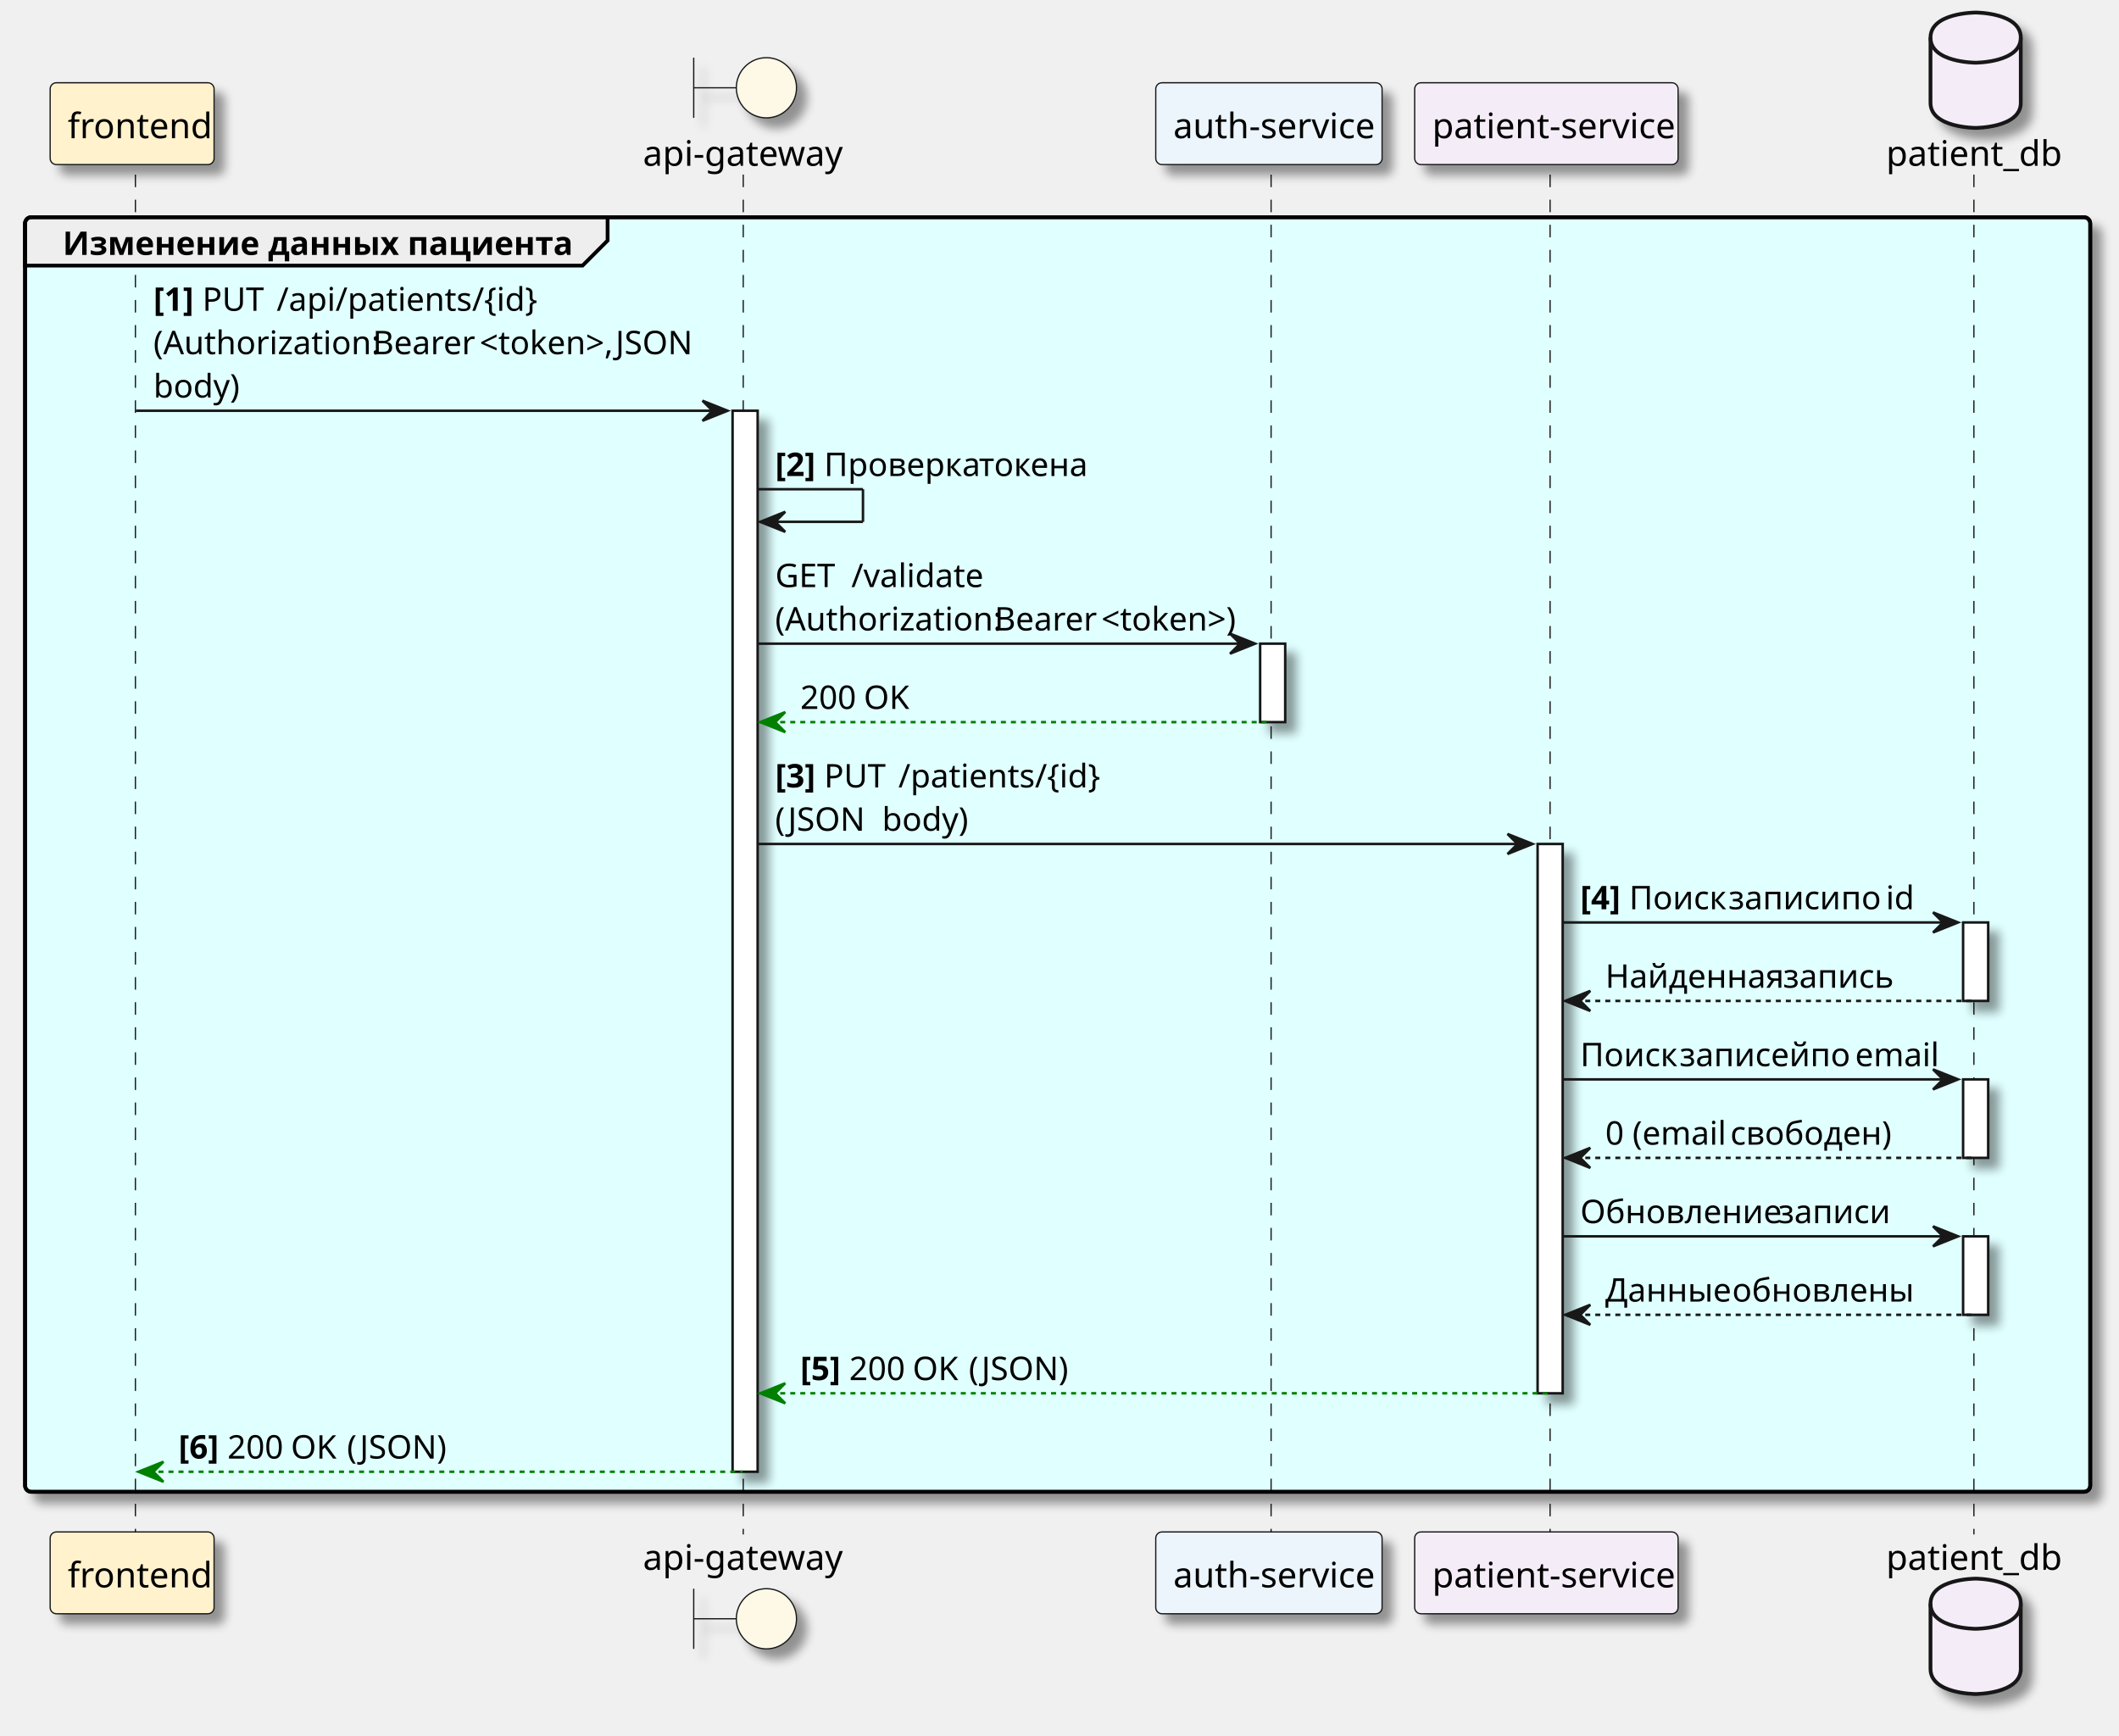
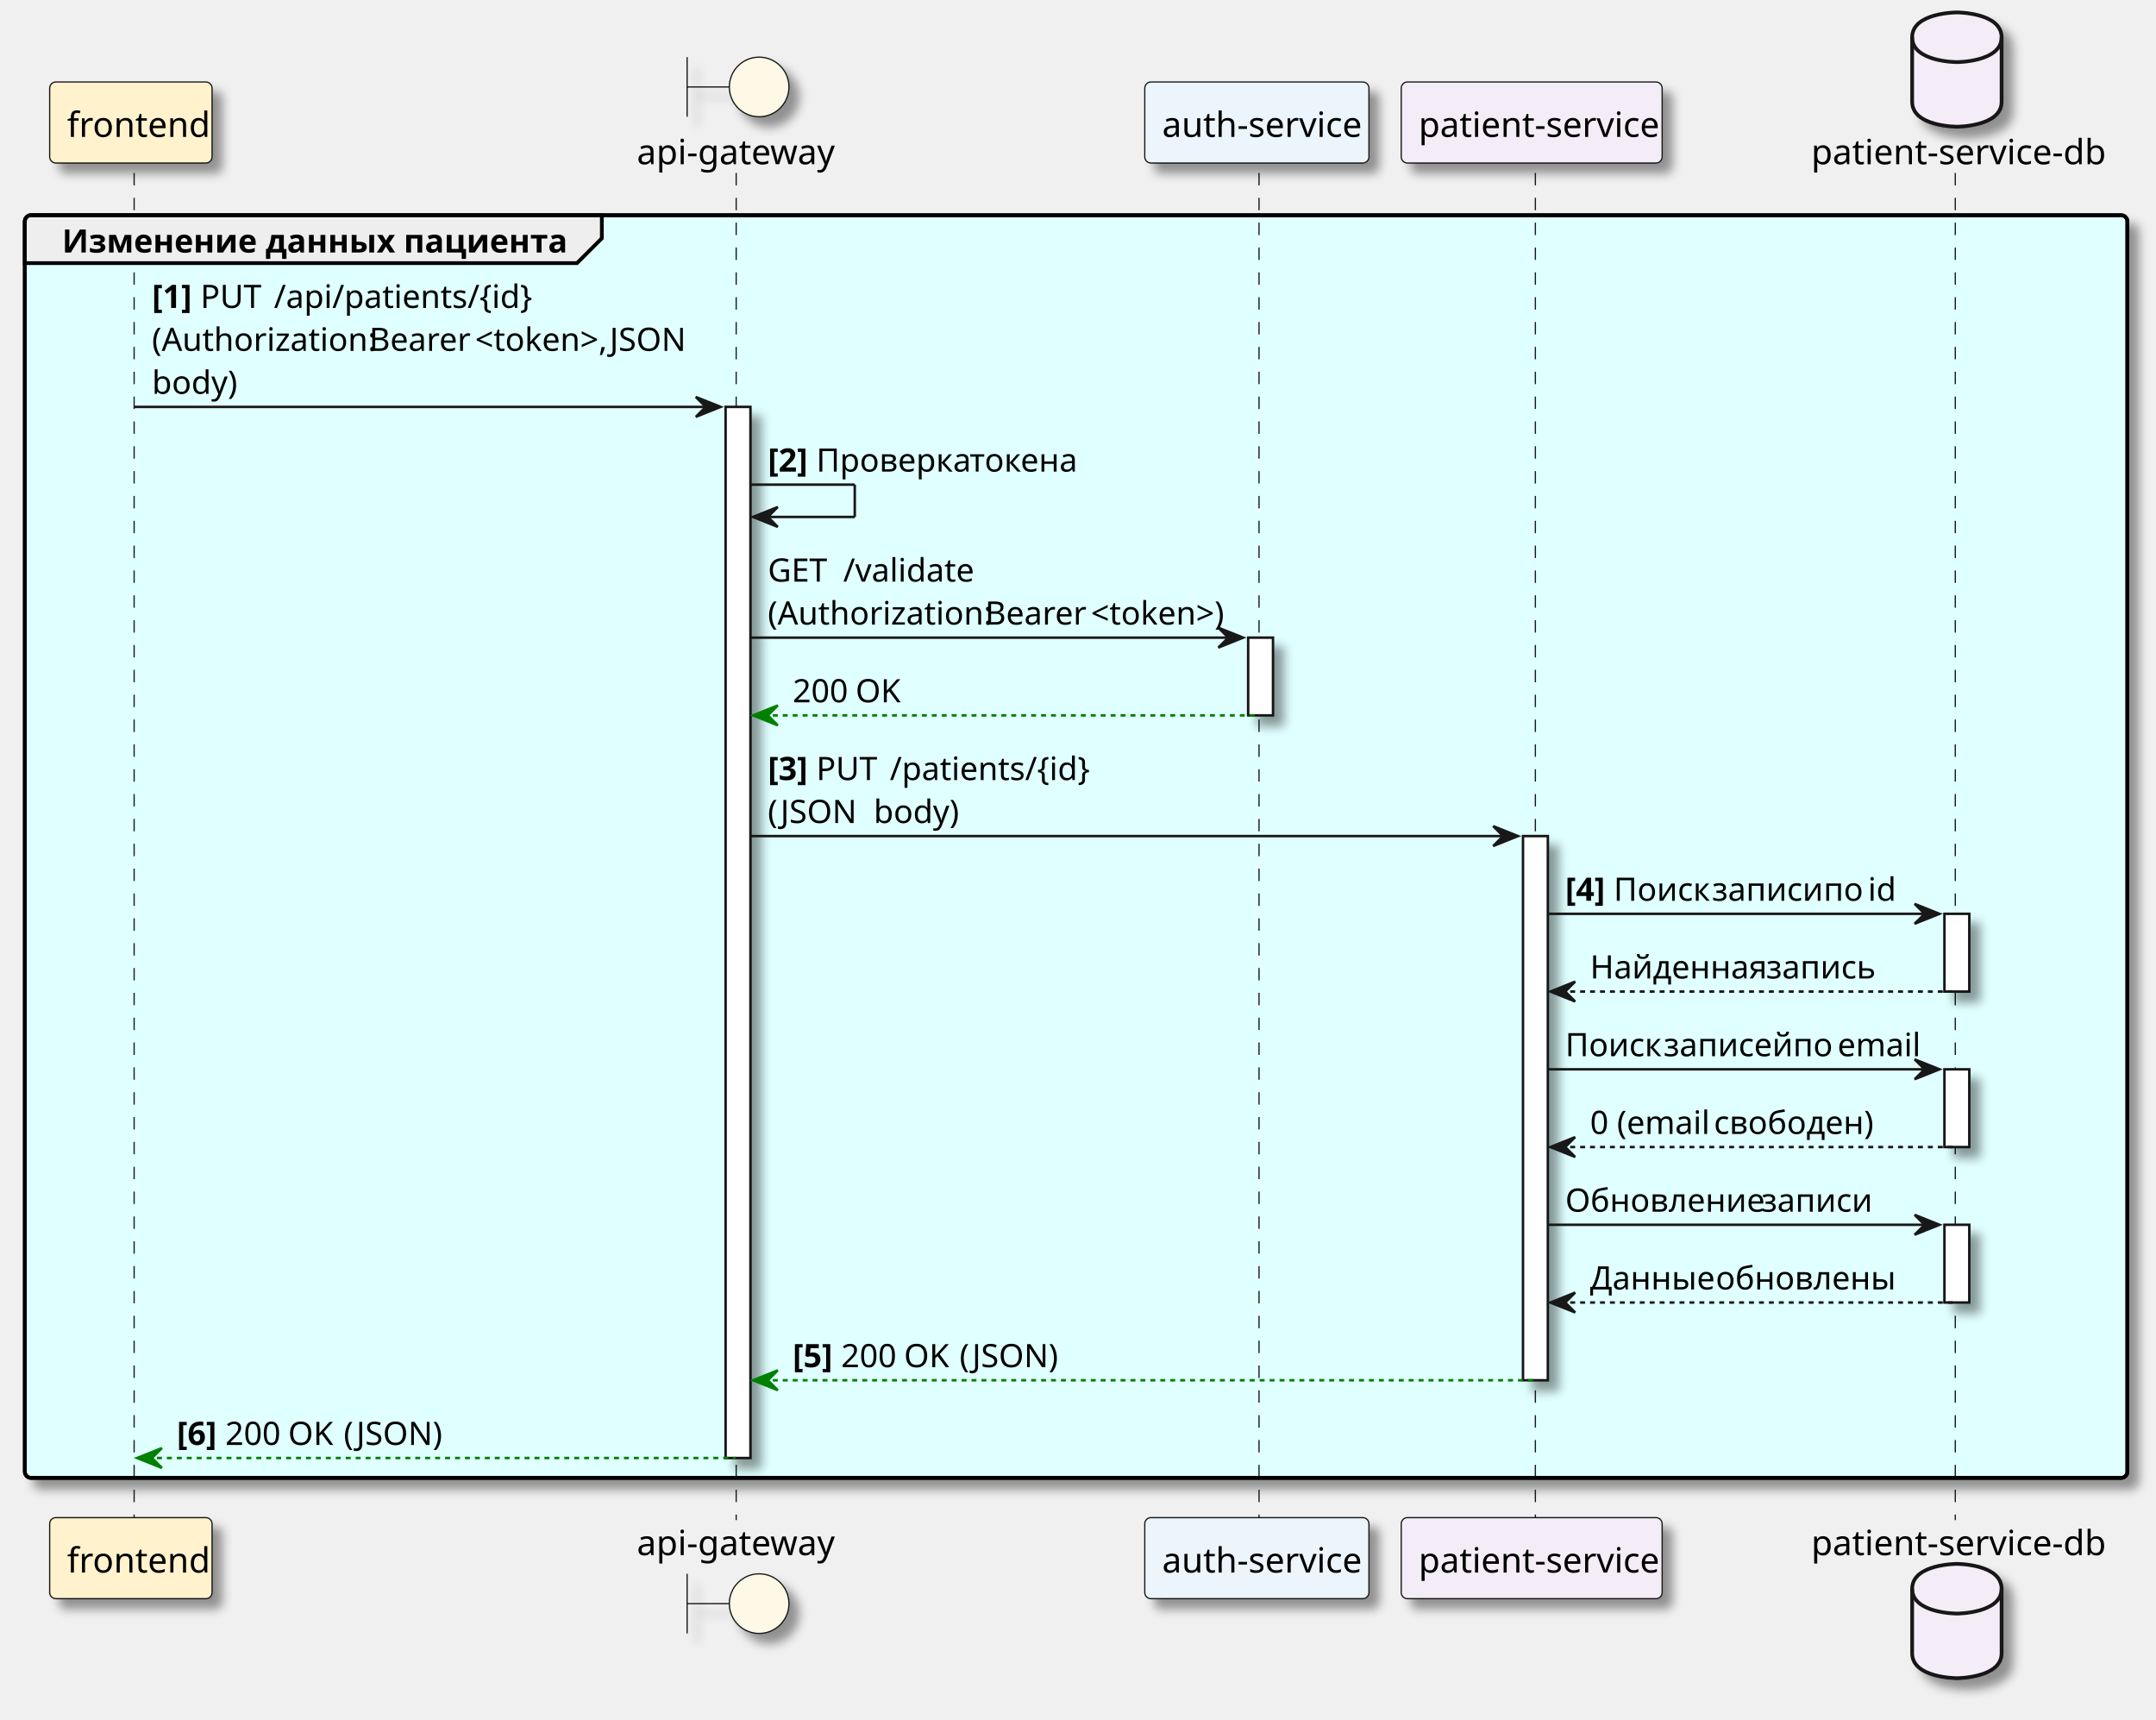
- <svg xmlns="http://www.w3.org/2000/svg" contentStyleType="text/css" height="692px" preserveAspectRatio="none" style="width:845px;height:692px;background:#FFFFFF;" version="1.1" viewBox="0 0 845 692" width="845px" zoomAndPan="magnify">
+ <svg xmlns="http://www.w3.org/2000/svg" contentStyleType="text/css" height="692px" preserveAspectRatio="none" style="width:868px;height:692px;background:#FFFFFF;" version="1.1" viewBox="0 0 868 692" width="868px" zoomAndPan="magnify">
  <defs>
-     <filter height="300%" id="f120y9qdejmjcn" width="300%" x="-1" y="-1">
+     <filter height="300%" id="f17yir75hqi975" width="300%" x="-1" y="-1">
      <feGaussianBlur result="blurOut" stdDeviation="2.0" />
      <feColorMatrix in="blurOut" result="blurOut2" type="matrix" values="0 0 0 0 0 0 0 0 0 0 0 0 0 0 0 0 0 0 .4 0" />
      <feOffset dx="4.0" dy="4.0" in="blurOut2" result="blurOut3" />
      <feBlend in="SourceGraphic" in2="blurOut3" mode="normal" />
    </filter>
  </defs>
  <g>
-     <rect fill="#FFFFFF" filter="url(#f120y9qdejmjcn)" height="423.074" style="stroke:#181818;stroke-width:1.0;" width="10" x="292.129" y="163.785" />
-     <rect fill="#FFFFFF" filter="url(#f120y9qdejmjcn)" height="31.291" style="stroke:#181818;stroke-width:1.0;" width="10" x="502.507" y="256.658" />
-     <rect fill="#FFFFFF" filter="url(#f120y9qdejmjcn)" height="219.037" style="stroke:#181818;stroke-width:1.0;" width="10" x="613.155" y="336.531" />
-     <rect fill="#FFFFFF" filter="url(#f120y9qdejmjcn)" height="31.291" style="stroke:#181818;stroke-width:1.0;" width="10" x="782.832" y="367.822" />
-     <rect fill="#FFFFFF" filter="url(#f120y9qdejmjcn)" height="31.291" style="stroke:#181818;stroke-width:1.0;" width="10" x="782.832" y="430.404" />
-     <rect fill="#FFFFFF" filter="url(#f120y9qdejmjcn)" height="31.291" style="stroke:#181818;stroke-width:1.0;" width="10" x="782.832" y="492.986" />
-     <rect fill="#E0FFFF" filter="url(#f120y9qdejmjcn)" height="508.238" rx="2.5" ry="2.5" style="stroke:#000000;stroke-width:1.5;" width="823.528" x="10" y="86.621" />
+     <rect fill="#FFFFFF" filter="url(#f17yir75hqi975)" height="423.074" style="stroke:#181818;stroke-width:1.0;" width="10" x="292.129" y="163.785" />
+     <rect fill="#FFFFFF" filter="url(#f17yir75hqi975)" height="31.291" style="stroke:#181818;stroke-width:1.0;" width="10" x="502.507" y="256.658" />
+     <rect fill="#FFFFFF" filter="url(#f17yir75hqi975)" height="219.037" style="stroke:#181818;stroke-width:1.0;" width="10" x="613.155" y="336.531" />
+     <rect fill="#FFFFFF" filter="url(#f17yir75hqi975)" height="31.291" style="stroke:#181818;stroke-width:1.0;" width="10" x="782.832" y="367.822" />
+     <rect fill="#FFFFFF" filter="url(#f17yir75hqi975)" height="31.291" style="stroke:#181818;stroke-width:1.0;" width="10" x="782.832" y="430.404" />
+     <rect fill="#FFFFFF" filter="url(#f17yir75hqi975)" height="31.291" style="stroke:#181818;stroke-width:1.0;" width="10" x="782.832" y="492.986" />
+     <rect fill="#E0FFFF" filter="url(#f17yir75hqi975)" height="508.238" rx="2.5" ry="2.5" style="stroke:#000000;stroke-width:1.5;" width="846.47" x="10" y="86.621" />
    <line style="stroke:#181818;stroke-width:0.5;stroke-dasharray:5.0,5.0;" x1="54" x2="54" y1="69.621" y2="611.859" />
    <line style="stroke:#181818;stroke-width:0.5;stroke-dasharray:5.0,5.0;" x1="296.385" x2="296.385" y1="69.621" y2="611.859" />
    <line style="stroke:#181818;stroke-width:0.5;stroke-dasharray:5.0,5.0;" x1="506.88" x2="506.88" y1="69.621" y2="611.859" />
    <line style="stroke:#181818;stroke-width:0.5;stroke-dasharray:5.0,5.0;" x1="618.135" x2="618.135" y1="69.621" y2="611.859" />
-     <line style="stroke:#181818;stroke-width:0.5;stroke-dasharray:5.0,5.0;" x1="787.136" x2="787.136" y1="69.621" y2="611.859" />
-     <rect fill="#FFF2CC" filter="url(#f120y9qdejmjcn)" height="32.621" rx="2.5" ry="2.5" style="stroke:#181818;stroke-width:0.5;" width="65.372" x="20" y="33" />
+     <line style="stroke:#181818;stroke-width:0.5;stroke-dasharray:5.0,5.0;" x1="787.194" x2="787.194" y1="69.621" y2="611.859" />
+     <rect fill="#FFF2CC" filter="url(#f17yir75hqi975)" height="32.621" rx="2.5" ry="2.5" style="stroke:#181818;stroke-width:0.5;" width="65.372" x="20" y="33" />
    <text fill="#000000" font-family="sans-serif" font-size="14" lengthAdjust="spacing" textLength="51.372" x="27" y="55.107">frontend</text>
-     <rect fill="#FFF2CC" filter="url(#f120y9qdejmjcn)" height="32.621" rx="2.5" ry="2.5" style="stroke:#181818;stroke-width:0.5;" width="65.372" x="20" y="610.859" />
+     <rect fill="#FFF2CC" filter="url(#f17yir75hqi975)" height="32.621" rx="2.5" ry="2.5" style="stroke:#181818;stroke-width:0.5;" width="65.372" x="20" y="610.859" />
    <text fill="#000000" font-family="sans-serif" font-size="14" lengthAdjust="spacing" textLength="51.372" x="27" y="632.967">frontend</text>
    <text fill="#000000" font-family="sans-serif" font-size="14" lengthAdjust="spacing" textLength="75.489" x="256.385" y="66.107">api-gateway</text>
-     <path d="M276.629,23 L276.629,47 M276.629,35 L293.629,35 " fill="none" filter="url(#f120y9qdejmjcn)" style="stroke:#181818;stroke-width:0.5;" />
-     <ellipse cx="305.629" cy="35" fill="#FEF9E7" filter="url(#f120y9qdejmjcn)" rx="12" ry="12" style="stroke:#181818;stroke-width:0.5;" />
+     <path d="M276.629,23 L276.629,47 M276.629,35 L293.629,35 " fill="none" filter="url(#f17yir75hqi975)" style="stroke:#181818;stroke-width:0.5;" />
+     <ellipse cx="305.629" cy="35" fill="#FEF9E7" filter="url(#f17yir75hqi975)" rx="12" ry="12" style="stroke:#181818;stroke-width:0.5;" />
    <text fill="#000000" font-family="sans-serif" font-size="14" lengthAdjust="spacing" textLength="75.489" x="256.385" y="625.967">api-gateway</text>
-     <path d="M276.629,633.481 L276.629,657.481 M276.629,645.481 L293.629,645.481 " fill="none" filter="url(#f120y9qdejmjcn)" style="stroke:#181818;stroke-width:0.5;" />
-     <ellipse cx="305.629" cy="645.481" fill="#FEF9E7" filter="url(#f120y9qdejmjcn)" rx="12" ry="12" style="stroke:#181818;stroke-width:0.5;" />
-     <rect fill="#EBF5FB" filter="url(#f120y9qdejmjcn)" height="32.621" rx="2.5" ry="2.5" style="stroke:#181818;stroke-width:0.5;" width="90.255" x="460.88" y="33" />
+     <path d="M276.629,633.481 L276.629,657.481 M276.629,645.481 L293.629,645.481 " fill="none" filter="url(#f17yir75hqi975)" style="stroke:#181818;stroke-width:0.5;" />
+     <ellipse cx="305.629" cy="645.481" fill="#FEF9E7" filter="url(#f17yir75hqi975)" rx="12" ry="12" style="stroke:#181818;stroke-width:0.5;" />
+     <rect fill="#EBF5FB" filter="url(#f17yir75hqi975)" height="32.621" rx="2.5" ry="2.5" style="stroke:#181818;stroke-width:0.5;" width="90.255" x="460.88" y="33" />
    <text fill="#000000" font-family="sans-serif" font-size="14" lengthAdjust="spacing" textLength="76.255" x="467.88" y="55.107">auth-service</text>
-     <rect fill="#EBF5FB" filter="url(#f120y9qdejmjcn)" height="32.621" rx="2.5" ry="2.5" style="stroke:#181818;stroke-width:0.5;" width="90.255" x="460.88" y="610.859" />
+     <rect fill="#EBF5FB" filter="url(#f17yir75hqi975)" height="32.621" rx="2.5" ry="2.5" style="stroke:#181818;stroke-width:0.5;" width="90.255" x="460.88" y="610.859" />
    <text fill="#000000" font-family="sans-serif" font-size="14" lengthAdjust="spacing" textLength="76.255" x="467.88" y="632.967">auth-service</text>
-     <rect fill="#F4ECF7" filter="url(#f120y9qdejmjcn)" height="32.621" rx="2.5" ry="2.5" style="stroke:#181818;stroke-width:0.5;" width="105.041" x="564.135" y="33" />
+     <rect fill="#F4ECF7" filter="url(#f17yir75hqi975)" height="32.621" rx="2.5" ry="2.5" style="stroke:#181818;stroke-width:0.5;" width="105.041" x="564.135" y="33" />
    <text fill="#000000" font-family="sans-serif" font-size="14" lengthAdjust="spacing" textLength="91.041" x="571.135" y="55.107">patient-service</text>
-     <rect fill="#F4ECF7" filter="url(#f120y9qdejmjcn)" height="32.621" rx="2.5" ry="2.5" style="stroke:#181818;stroke-width:0.5;" width="105.041" x="564.135" y="610.859" />
+     <rect fill="#F4ECF7" filter="url(#f17yir75hqi975)" height="32.621" rx="2.5" ry="2.5" style="stroke:#181818;stroke-width:0.5;" width="105.041" x="564.135" y="610.859" />
    <text fill="#000000" font-family="sans-serif" font-size="14" lengthAdjust="spacing" textLength="91.041" x="571.135" y="632.967">patient-service</text>
-     <text fill="#000000" font-family="sans-serif" font-size="14" lengthAdjust="spacing" textLength="65.393" x="752.136" y="66.107">patient_db</text>
-     <path d="M769.832,15 C769.832,5 787.832,5 787.832,5 C787.832,5 805.832,5 805.832,15 L805.832,41 C805.832,51 787.832,51 787.832,51 C787.832,51 769.832,51 769.832,41 L769.832,15 " fill="#F4ECF7" filter="url(#f120y9qdejmjcn)" style="stroke:#181818;stroke-width:1.5;" />
+     <text fill="#000000" font-family="sans-serif" font-size="14" lengthAdjust="spacing" textLength="111.275" x="729.194" y="66.107">patient-service-db</text>
+     <path d="M769.832,15 C769.832,5 787.832,5 787.832,5 C787.832,5 805.832,5 805.832,15 L805.832,41 C805.832,51 787.832,51 787.832,51 C787.832,51 769.832,51 769.832,41 L769.832,15 " fill="#F4ECF7" filter="url(#f17yir75hqi975)" style="stroke:#181818;stroke-width:1.5;" />
    <path d="M769.832,15 C769.832,25 787.832,25 787.832,25 C787.832,25 805.832,25 805.832,15 " fill="none" style="stroke:#181818;stroke-width:1.5;" />
-     <text fill="#000000" font-family="sans-serif" font-size="14" lengthAdjust="spacing" textLength="65.393" x="752.136" y="625.967">patient_db</text>
-     <path d="M769.832,639.481 C769.832,629.481 787.832,629.481 787.832,629.481 C787.832,629.481 805.832,629.481 805.832,639.481 L805.832,665.481 C805.832,675.481 787.832,675.481 787.832,675.481 C787.832,675.481 769.832,675.481 769.832,665.481 L769.832,639.481 " fill="#F4ECF7" filter="url(#f120y9qdejmjcn)" style="stroke:#181818;stroke-width:1.5;" />
+     <text fill="#000000" font-family="sans-serif" font-size="14" lengthAdjust="spacing" textLength="111.275" x="729.194" y="625.967">patient-service-db</text>
+     <path d="M769.832,639.481 C769.832,629.481 787.832,629.481 787.832,629.481 C787.832,629.481 805.832,629.481 805.832,639.481 L805.832,665.481 C805.832,675.481 787.832,675.481 787.832,675.481 C787.832,675.481 769.832,675.481 769.832,665.481 L769.832,639.481 " fill="#F4ECF7" filter="url(#f17yir75hqi975)" style="stroke:#181818;stroke-width:1.5;" />
    <path d="M769.832,639.481 C769.832,649.481 787.832,649.481 787.832,649.481 C787.832,649.481 805.832,649.481 805.832,639.481 " fill="none" style="stroke:#181818;stroke-width:1.5;" />
-     <rect fill="#FFFFFF" filter="url(#f120y9qdejmjcn)" height="423.074" style="stroke:#181818;stroke-width:1.0;" width="10" x="292.129" y="163.785" />
-     <rect fill="#FFFFFF" filter="url(#f120y9qdejmjcn)" height="31.291" style="stroke:#181818;stroke-width:1.0;" width="10" x="502.507" y="256.658" />
-     <rect fill="#FFFFFF" filter="url(#f120y9qdejmjcn)" height="219.037" style="stroke:#181818;stroke-width:1.0;" width="10" x="613.155" y="336.531" />
-     <rect fill="#FFFFFF" filter="url(#f120y9qdejmjcn)" height="31.291" style="stroke:#181818;stroke-width:1.0;" width="10" x="782.832" y="367.822" />
-     <rect fill="#FFFFFF" filter="url(#f120y9qdejmjcn)" height="31.291" style="stroke:#181818;stroke-width:1.0;" width="10" x="782.832" y="430.404" />
-     <rect fill="#FFFFFF" filter="url(#f120y9qdejmjcn)" height="31.291" style="stroke:#181818;stroke-width:1.0;" width="10" x="782.832" y="492.986" />
+     <rect fill="#FFFFFF" filter="url(#f17yir75hqi975)" height="423.074" style="stroke:#181818;stroke-width:1.0;" width="10" x="292.129" y="163.785" />
+     <rect fill="#FFFFFF" filter="url(#f17yir75hqi975)" height="31.291" style="stroke:#181818;stroke-width:1.0;" width="10" x="502.507" y="256.658" />
+     <rect fill="#FFFFFF" filter="url(#f17yir75hqi975)" height="219.037" style="stroke:#181818;stroke-width:1.0;" width="10" x="613.155" y="336.531" />
+     <rect fill="#FFFFFF" filter="url(#f17yir75hqi975)" height="31.291" style="stroke:#181818;stroke-width:1.0;" width="10" x="782.832" y="367.822" />
+     <rect fill="#FFFFFF" filter="url(#f17yir75hqi975)" height="31.291" style="stroke:#181818;stroke-width:1.0;" width="10" x="782.832" y="430.404" />
+     <rect fill="#FFFFFF" filter="url(#f17yir75hqi975)" height="31.291" style="stroke:#181818;stroke-width:1.0;" width="10" x="782.832" y="492.986" />
    <path d="M12.5,86.621 L242.294,86.621 L242.294,95.912 L232.294,105.912 L10,105.912 L10,89.121 A2.5,2.5 0 0 1 12.5,86.621 " fill="#EEEEEE" style="stroke:#000000;stroke-width:1.5;" />
-     <rect fill="none" height="508.238" rx="2.5" ry="2.5" style="stroke:#000000;stroke-width:1.5;" width="823.528" x="10" y="86.621" />
+     <rect fill="none" height="508.238" rx="2.5" ry="2.5" style="stroke:#000000;stroke-width:1.5;" width="846.47" x="10" y="86.621" />
    <text fill="#000000" font-family="sans-serif" font-size="13" font-weight="bold" lengthAdjust="spacing" textLength="187.294" x="25" y="101.649">Изменение данных пациента</text>
    <polygon fill="#181818" points="280.129,159.785,290.129,163.785,280.129,167.785,284.129,163.785" style="stroke:#181818;stroke-width:1.0;" />
    <line style="stroke:#181818;stroke-width:1.0;" x1="54.186" x2="286.129" y1="163.785" y2="163.785" />
    <text fill="#000000" font-family="sans-serif" font-size="13" font-weight="bold" lengthAdjust="spacing" textLength="15.888" x="61.186" y="123.94">[1]</text>
    <text fill="#000000" font-family="sans-serif" font-size="13" lengthAdjust="spacing" textLength="3.612" x="77.074" y="123.94"> </text>
    <text fill="#000000" font-family="sans-serif" font-size="13" lengthAdjust="spacing" textLength="26" x="80.686" y="123.94">PUT</text>
    <text fill="#000000" font-family="sans-serif" font-size="13" lengthAdjust="spacing" textLength="3.612" x="106.686" y="123.94"> </text>
    <text fill="#000000" font-family="sans-serif" font-size="13" lengthAdjust="spacing" textLength="92.517" x="110.298" y="123.94">/api/patients/{id}</text>
    <text fill="#000000" font-family="sans-serif" font-size="13" lengthAdjust="spacing" textLength="83.821" x="61.186" y="141.231">(Authorization:</text>
    <text fill="#000000" font-family="sans-serif" font-size="13" lengthAdjust="spacing" textLength="3.612" x="145.007" y="141.231"> </text>
    <text fill="#000000" font-family="sans-serif" font-size="13" lengthAdjust="spacing" textLength="39.019" x="148.619" y="141.231">Bearer</text>
    <text fill="#000000" font-family="sans-serif" font-size="13" lengthAdjust="spacing" textLength="3.612" x="187.638" y="141.231"> </text>
    <text fill="#000000" font-family="sans-serif" font-size="13" lengthAdjust="spacing" textLength="50.597" x="191.25" y="141.231">&lt;token&gt;,</text>
    <text fill="#000000" font-family="sans-serif" font-size="13" lengthAdjust="spacing" textLength="3.612" x="241.847" y="141.231"> </text>
    <text fill="#000000" font-family="sans-serif" font-size="13" lengthAdjust="spacing" textLength="34.671" x="245.458" y="141.231">JSON</text>
    <text fill="#000000" font-family="sans-serif" font-size="13" lengthAdjust="spacing" textLength="32.519" x="61.186" y="158.523">body)</text>
    <line style="stroke:#181818;stroke-width:1.0;" x1="302.129" x2="344.129" y1="195.076" y2="195.076" />
    <line style="stroke:#181818;stroke-width:1.0;" x1="344.129" x2="344.129" y1="195.076" y2="208.076" />
    <line style="stroke:#181818;stroke-width:1.0;" x1="303.129" x2="344.129" y1="208.076" y2="208.076" />
    <polygon fill="#181818" points="313.129,204.076,303.129,208.076,313.129,212.076,309.129,208.076" style="stroke:#181818;stroke-width:1.0;" />
    <text fill="#000000" font-family="sans-serif" font-size="13" font-weight="bold" lengthAdjust="spacing" textLength="15.888" x="309.129" y="189.814">[2]</text>
    <text fill="#000000" font-family="sans-serif" font-size="13" lengthAdjust="spacing" textLength="3.612" x="325.018" y="189.814"> </text>
    <text fill="#000000" font-family="sans-serif" font-size="13" lengthAdjust="spacing" textLength="58.087" x="328.629" y="189.814">Проверка</text>
    <text fill="#000000" font-family="sans-serif" font-size="13" lengthAdjust="spacing" textLength="3.612" x="386.717" y="189.814"> </text>
    <text fill="#000000" font-family="sans-serif" font-size="13" lengthAdjust="spacing" textLength="40.511" x="390.329" y="189.814">токена</text>
    <polygon fill="#181818" points="490.507,252.658,500.507,256.658,490.507,260.658,494.507,256.658" style="stroke:#181818;stroke-width:1.0;" />
    <line style="stroke:#181818;stroke-width:1.0;" x1="302.129" x2="496.507" y1="256.658" y2="256.658" />
    <text fill="#000000" font-family="sans-serif" font-size="13" lengthAdjust="spacing" textLength="26.724" x="309.129" y="234.105">GET</text>
    <text fill="#000000" font-family="sans-serif" font-size="13" lengthAdjust="spacing" textLength="3.612" x="335.853" y="234.105"> </text>
    <text fill="#000000" font-family="sans-serif" font-size="13" lengthAdjust="spacing" textLength="48.42" x="339.465" y="234.105">/validate</text>
    <text fill="#000000" font-family="sans-serif" font-size="13" lengthAdjust="spacing" textLength="83.821" x="309.129" y="251.395">(Authorization:</text>
    <text fill="#000000" font-family="sans-serif" font-size="13" lengthAdjust="spacing" textLength="3.612" x="392.95" y="251.395"> </text>
    <text fill="#000000" font-family="sans-serif" font-size="13" lengthAdjust="spacing" textLength="39.019" x="396.562" y="251.395">Bearer</text>
    <text fill="#000000" font-family="sans-serif" font-size="13" lengthAdjust="spacing" textLength="3.612" x="435.581" y="251.395"> </text>
    <text fill="#000000" font-family="sans-serif" font-size="13" lengthAdjust="spacing" textLength="51.315" x="439.193" y="251.395">&lt;token&gt;)</text>
    <polygon fill="#008000" points="313.129,283.949,303.129,287.949,313.129,291.949,309.129,287.949" style="stroke:#008000;stroke-width:1.0;" />
    <line style="stroke:#008000;stroke-width:1.0;stroke-dasharray:2.0,2.0;" x1="307.129" x2="506.507" y1="287.949" y2="287.949" />
    <text fill="#000000" font-family="sans-serif" font-size="13" lengthAdjust="spacing" textLength="21.69" x="319.129" y="282.687">200</text>
    <text fill="#000000" font-family="sans-serif" font-size="13" lengthAdjust="spacing" textLength="3.612" x="340.819" y="282.687"> </text>
    <text fill="#000000" font-family="sans-serif" font-size="13" lengthAdjust="spacing" textLength="18.783" x="344.431" y="282.687">OK</text>
    <polygon fill="#181818" points="601.155,332.531,611.155,336.531,601.155,340.531,605.155,336.531" style="stroke:#181818;stroke-width:1.0;" />
    <line style="stroke:#181818;stroke-width:1.0;" x1="302.129" x2="607.155" y1="336.531" y2="336.531" />
    <text fill="#000000" font-family="sans-serif" font-size="13" font-weight="bold" lengthAdjust="spacing" textLength="15.888" x="309.129" y="313.978">[3]</text>
    <text fill="#000000" font-family="sans-serif" font-size="13" lengthAdjust="spacing" textLength="3.612" x="325.018" y="313.978"> </text>
    <text fill="#000000" font-family="sans-serif" font-size="13" lengthAdjust="spacing" textLength="26" x="328.629" y="313.978">PUT</text>
    <text fill="#000000" font-family="sans-serif" font-size="13" lengthAdjust="spacing" textLength="3.612" x="354.629" y="313.978"> </text>
    <text fill="#000000" font-family="sans-serif" font-size="13" lengthAdjust="spacing" textLength="71.557" x="358.241" y="313.978">/patients/{id}</text>
    <text fill="#000000" font-family="sans-serif" font-size="13" lengthAdjust="spacing" textLength="39" x="309.129" y="331.269">(JSON</text>
    <text fill="#000000" font-family="sans-serif" font-size="13" lengthAdjust="spacing" textLength="3.612" x="348.129" y="331.269"> </text>
    <text fill="#000000" font-family="sans-serif" font-size="13" lengthAdjust="spacing" textLength="32.519" x="351.741" y="331.269">body)</text>
    <polygon fill="#181818" points="770.832,363.822,780.832,367.822,770.832,371.822,774.832,367.822" style="stroke:#181818;stroke-width:1.0;" />
    <line style="stroke:#181818;stroke-width:1.0;" x1="623.155" x2="776.832" y1="367.822" y2="367.822" />
    <text fill="#000000" font-family="sans-serif" font-size="13" font-weight="bold" lengthAdjust="spacing" textLength="15.888" x="630.155" y="362.56">[4]</text>
    <text fill="#000000" font-family="sans-serif" font-size="13" lengthAdjust="spacing" textLength="3.612" x="646.043" y="362.56"> </text>
    <text fill="#000000" font-family="sans-serif" font-size="13" lengthAdjust="spacing" textLength="36.023" x="649.655" y="362.56">Поиск</text>
    <text fill="#000000" font-family="sans-serif" font-size="13" lengthAdjust="spacing" textLength="3.612" x="685.678" y="362.56"> </text>
    <text fill="#000000" font-family="sans-serif" font-size="13" lengthAdjust="spacing" textLength="41.253" x="689.29" y="362.56">записи</text>
    <text fill="#000000" font-family="sans-serif" font-size="13" lengthAdjust="spacing" textLength="3.612" x="730.543" y="362.56"> </text>
    <text fill="#000000" font-family="sans-serif" font-size="13" lengthAdjust="spacing" textLength="14.27" x="734.155" y="362.56">по</text>
    <text fill="#000000" font-family="sans-serif" font-size="13" lengthAdjust="spacing" textLength="3.612" x="748.425" y="362.56"> </text>
    <text fill="#000000" font-family="sans-serif" font-size="13" lengthAdjust="spacing" textLength="10.118" x="752.037" y="362.56">id</text>
    <polygon fill="#181818" points="634.155,395.113,624.155,399.113,634.155,403.113,630.155,399.113" style="stroke:#181818;stroke-width:1.0;" />
    <line style="stroke:#181818;stroke-width:1.0;stroke-dasharray:2.0,2.0;" x1="628.155" x2="786.832" y1="399.113" y2="399.113" />
    <text fill="#000000" font-family="sans-serif" font-size="13" lengthAdjust="spacing" textLength="67.323" x="640.155" y="393.851">Найденная</text>
    <text fill="#000000" font-family="sans-serif" font-size="13" lengthAdjust="spacing" textLength="3.612" x="707.479" y="393.851"> </text>
    <text fill="#000000" font-family="sans-serif" font-size="13" lengthAdjust="spacing" textLength="40.765" x="711.09" y="393.851">запись</text>
    <polygon fill="#181818" points="770.832,426.404,780.832,430.404,770.832,434.404,774.832,430.404" style="stroke:#181818;stroke-width:1.0;" />
    <line style="stroke:#181818;stroke-width:1.0;" x1="623.155" x2="776.832" y1="430.404" y2="430.404" />
    <text fill="#000000" font-family="sans-serif" font-size="13" lengthAdjust="spacing" textLength="36.023" x="630.155" y="425.142">Поиск</text>
    <text fill="#000000" font-family="sans-serif" font-size="13" lengthAdjust="spacing" textLength="3.612" x="666.178" y="425.142"> </text>
    <text fill="#000000" font-family="sans-serif" font-size="13" lengthAdjust="spacing" textLength="48.483" x="669.79" y="425.142">записей</text>
    <text fill="#000000" font-family="sans-serif" font-size="13" lengthAdjust="spacing" textLength="3.612" x="718.273" y="425.142"> </text>
    <text fill="#000000" font-family="sans-serif" font-size="13" lengthAdjust="spacing" textLength="14.27" x="721.885" y="425.142">по</text>
    <text fill="#000000" font-family="sans-serif" font-size="13" lengthAdjust="spacing" textLength="3.612" x="736.155" y="425.142"> </text>
    <text fill="#000000" font-family="sans-serif" font-size="13" lengthAdjust="spacing" textLength="31.065" x="739.767" y="425.142">email</text>
    <polygon fill="#181818" points="634.155,457.695,624.155,461.695,634.155,465.695,630.155,461.695" style="stroke:#181818;stroke-width:1.0;" />
    <line style="stroke:#181818;stroke-width:1.0;stroke-dasharray:2.0,2.0;" x1="628.155" x2="786.832" y1="461.695" y2="461.695" />
    <text fill="#000000" font-family="sans-serif" font-size="13" lengthAdjust="spacing" textLength="7.23" x="640.155" y="456.433">0</text>
    <text fill="#000000" font-family="sans-serif" font-size="13" lengthAdjust="spacing" textLength="3.612" x="647.385" y="456.433"> </text>
    <text fill="#000000" font-family="sans-serif" font-size="13" lengthAdjust="spacing" textLength="35.395" x="650.997" y="456.433">(email</text>
    <text fill="#000000" font-family="sans-serif" font-size="13" lengthAdjust="spacing" textLength="3.612" x="686.392" y="456.433"> </text>
    <text fill="#000000" font-family="sans-serif" font-size="13" lengthAdjust="spacing" textLength="61.636" x="690.003" y="456.433">свободен)</text>
    <polygon fill="#181818" points="770.832,488.986,780.832,492.986,770.832,496.986,774.832,492.986" style="stroke:#181818;stroke-width:1.0;" />
    <line style="stroke:#181818;stroke-width:1.0;" x1="623.155" x2="776.832" y1="492.986" y2="492.986" />
    <text fill="#000000" font-family="sans-serif" font-size="13" lengthAdjust="spacing" textLength="75.359" x="630.155" y="487.724">Обновление</text>
    <text fill="#000000" font-family="sans-serif" font-size="13" lengthAdjust="spacing" textLength="3.612" x="705.515" y="487.724"> </text>
    <text fill="#000000" font-family="sans-serif" font-size="13" lengthAdjust="spacing" textLength="41.253" x="709.126" y="487.724">записи</text>
    <polygon fill="#181818" points="634.155,520.277,624.155,524.277,634.155,528.277,630.155,524.277" style="stroke:#181818;stroke-width:1.0;" />
    <line style="stroke:#181818;stroke-width:1.0;stroke-dasharray:2.0,2.0;" x1="628.155" x2="786.832" y1="524.277" y2="524.277" />
    <text fill="#000000" font-family="sans-serif" font-size="13" lengthAdjust="spacing" textLength="46.966" x="640.155" y="519.015">Данные</text>
    <text fill="#000000" font-family="sans-serif" font-size="13" lengthAdjust="spacing" textLength="3.612" x="687.122" y="519.015"> </text>
    <text fill="#000000" font-family="sans-serif" font-size="13" lengthAdjust="spacing" textLength="67.33" x="690.733" y="519.015">обновлены</text>
    <polygon fill="#008000" points="313.129,551.568,303.129,555.568,313.129,559.568,309.129,555.568" style="stroke:#008000;stroke-width:1.0;" />
    <line style="stroke:#008000;stroke-width:1.0;stroke-dasharray:2.0,2.0;" x1="307.129" x2="617.155" y1="555.568" y2="555.568" />
    <text fill="#000000" font-family="sans-serif" font-size="13" font-weight="bold" lengthAdjust="spacing" textLength="15.888" x="319.129" y="550.306">[5]</text>
    <text fill="#000000" font-family="sans-serif" font-size="13" lengthAdjust="spacing" textLength="3.612" x="335.018" y="550.306"> </text>
    <text fill="#000000" font-family="sans-serif" font-size="13" lengthAdjust="spacing" textLength="21.69" x="338.629" y="550.306">200</text>
    <text fill="#000000" font-family="sans-serif" font-size="13" lengthAdjust="spacing" textLength="3.612" x="360.319" y="550.306"> </text>
    <text fill="#000000" font-family="sans-serif" font-size="13" lengthAdjust="spacing" textLength="18.783" x="363.931" y="550.306">OK</text>
    <text fill="#000000" font-family="sans-serif" font-size="13" lengthAdjust="spacing" textLength="3.612" x="382.714" y="550.306"> </text>
    <text fill="#000000" font-family="sans-serif" font-size="13" lengthAdjust="spacing" textLength="43.329" x="386.326" y="550.306">(JSON)</text>
    <polygon fill="#008000" points="65.186,582.859,55.186,586.859,65.186,590.859,61.186,586.859" style="stroke:#008000;stroke-width:1.0;" />
    <line style="stroke:#008000;stroke-width:1.0;stroke-dasharray:2.0,2.0;" x1="59.186" x2="296.129" y1="586.859" y2="586.859" />
    <text fill="#000000" font-family="sans-serif" font-size="13" font-weight="bold" lengthAdjust="spacing" textLength="15.888" x="71.186" y="581.597">[6]</text>
    <text fill="#000000" font-family="sans-serif" font-size="13" lengthAdjust="spacing" textLength="3.612" x="87.074" y="581.597"> </text>
    <text fill="#000000" font-family="sans-serif" font-size="13" lengthAdjust="spacing" textLength="21.69" x="90.686" y="581.597">200</text>
    <text fill="#000000" font-family="sans-serif" font-size="13" lengthAdjust="spacing" textLength="3.612" x="112.376" y="581.597"> </text>
    <text fill="#000000" font-family="sans-serif" font-size="13" lengthAdjust="spacing" textLength="18.783" x="115.988" y="581.597">OK</text>
    <text fill="#000000" font-family="sans-serif" font-size="13" lengthAdjust="spacing" textLength="3.612" x="134.77" y="581.597"> </text>
    <text fill="#000000" font-family="sans-serif" font-size="13" lengthAdjust="spacing" textLength="43.329" x="138.382" y="581.597">(JSON)</text>
  </g>
</svg>
